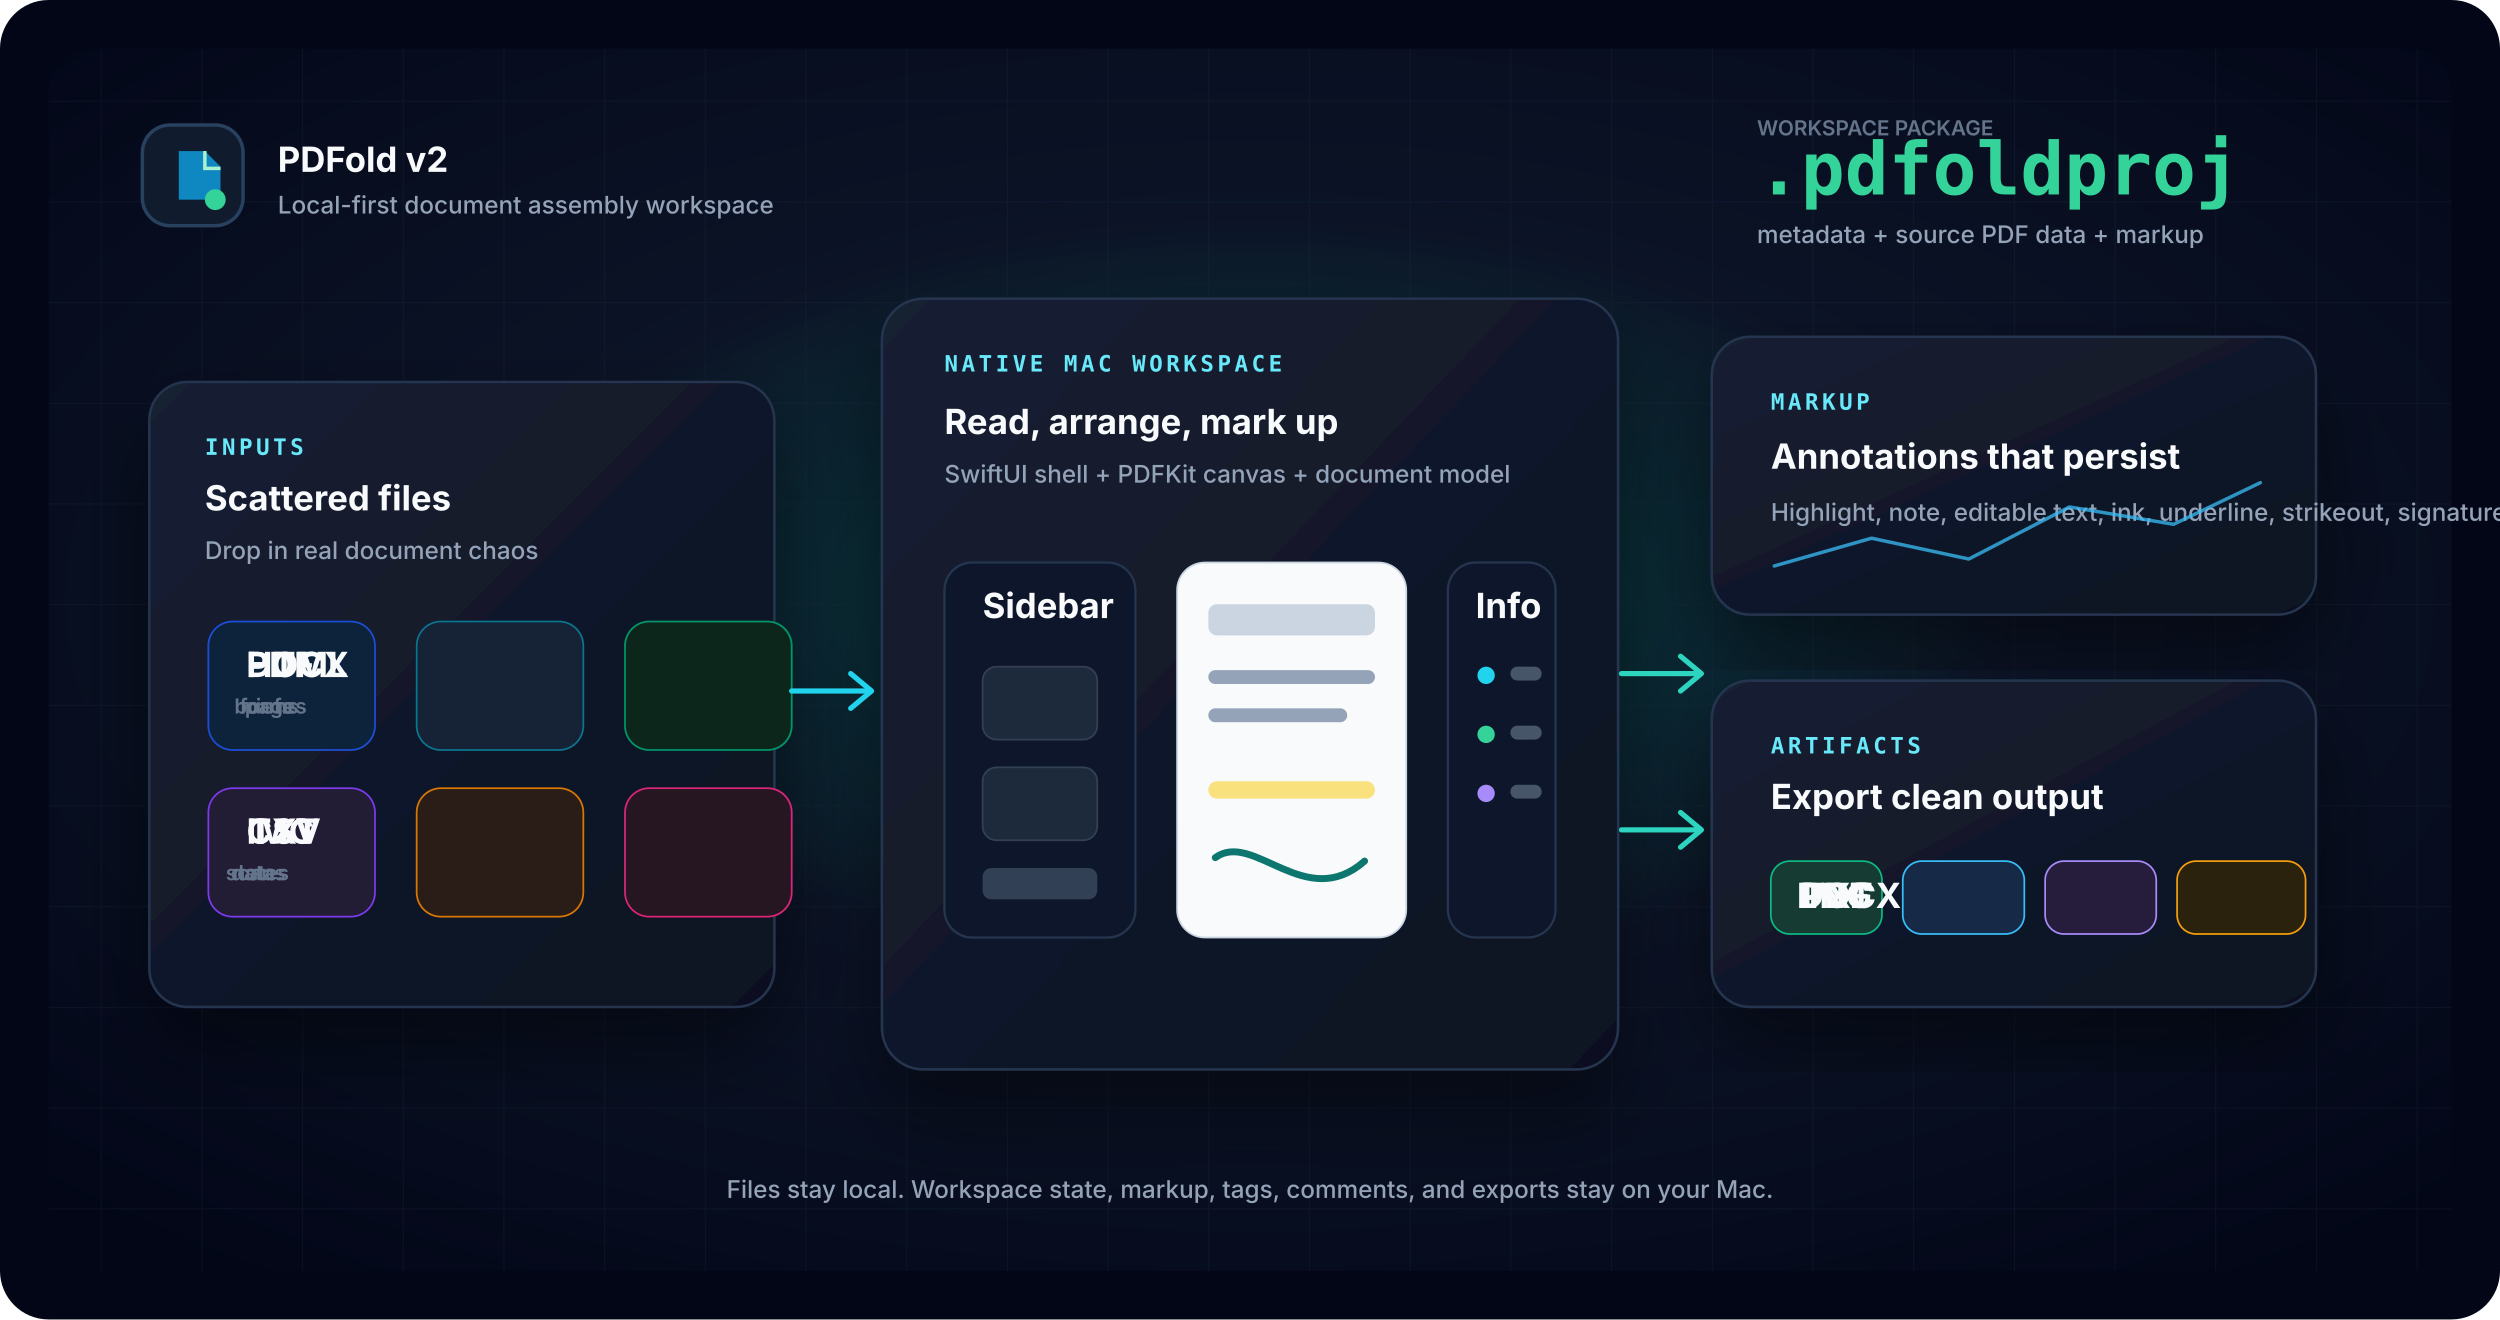
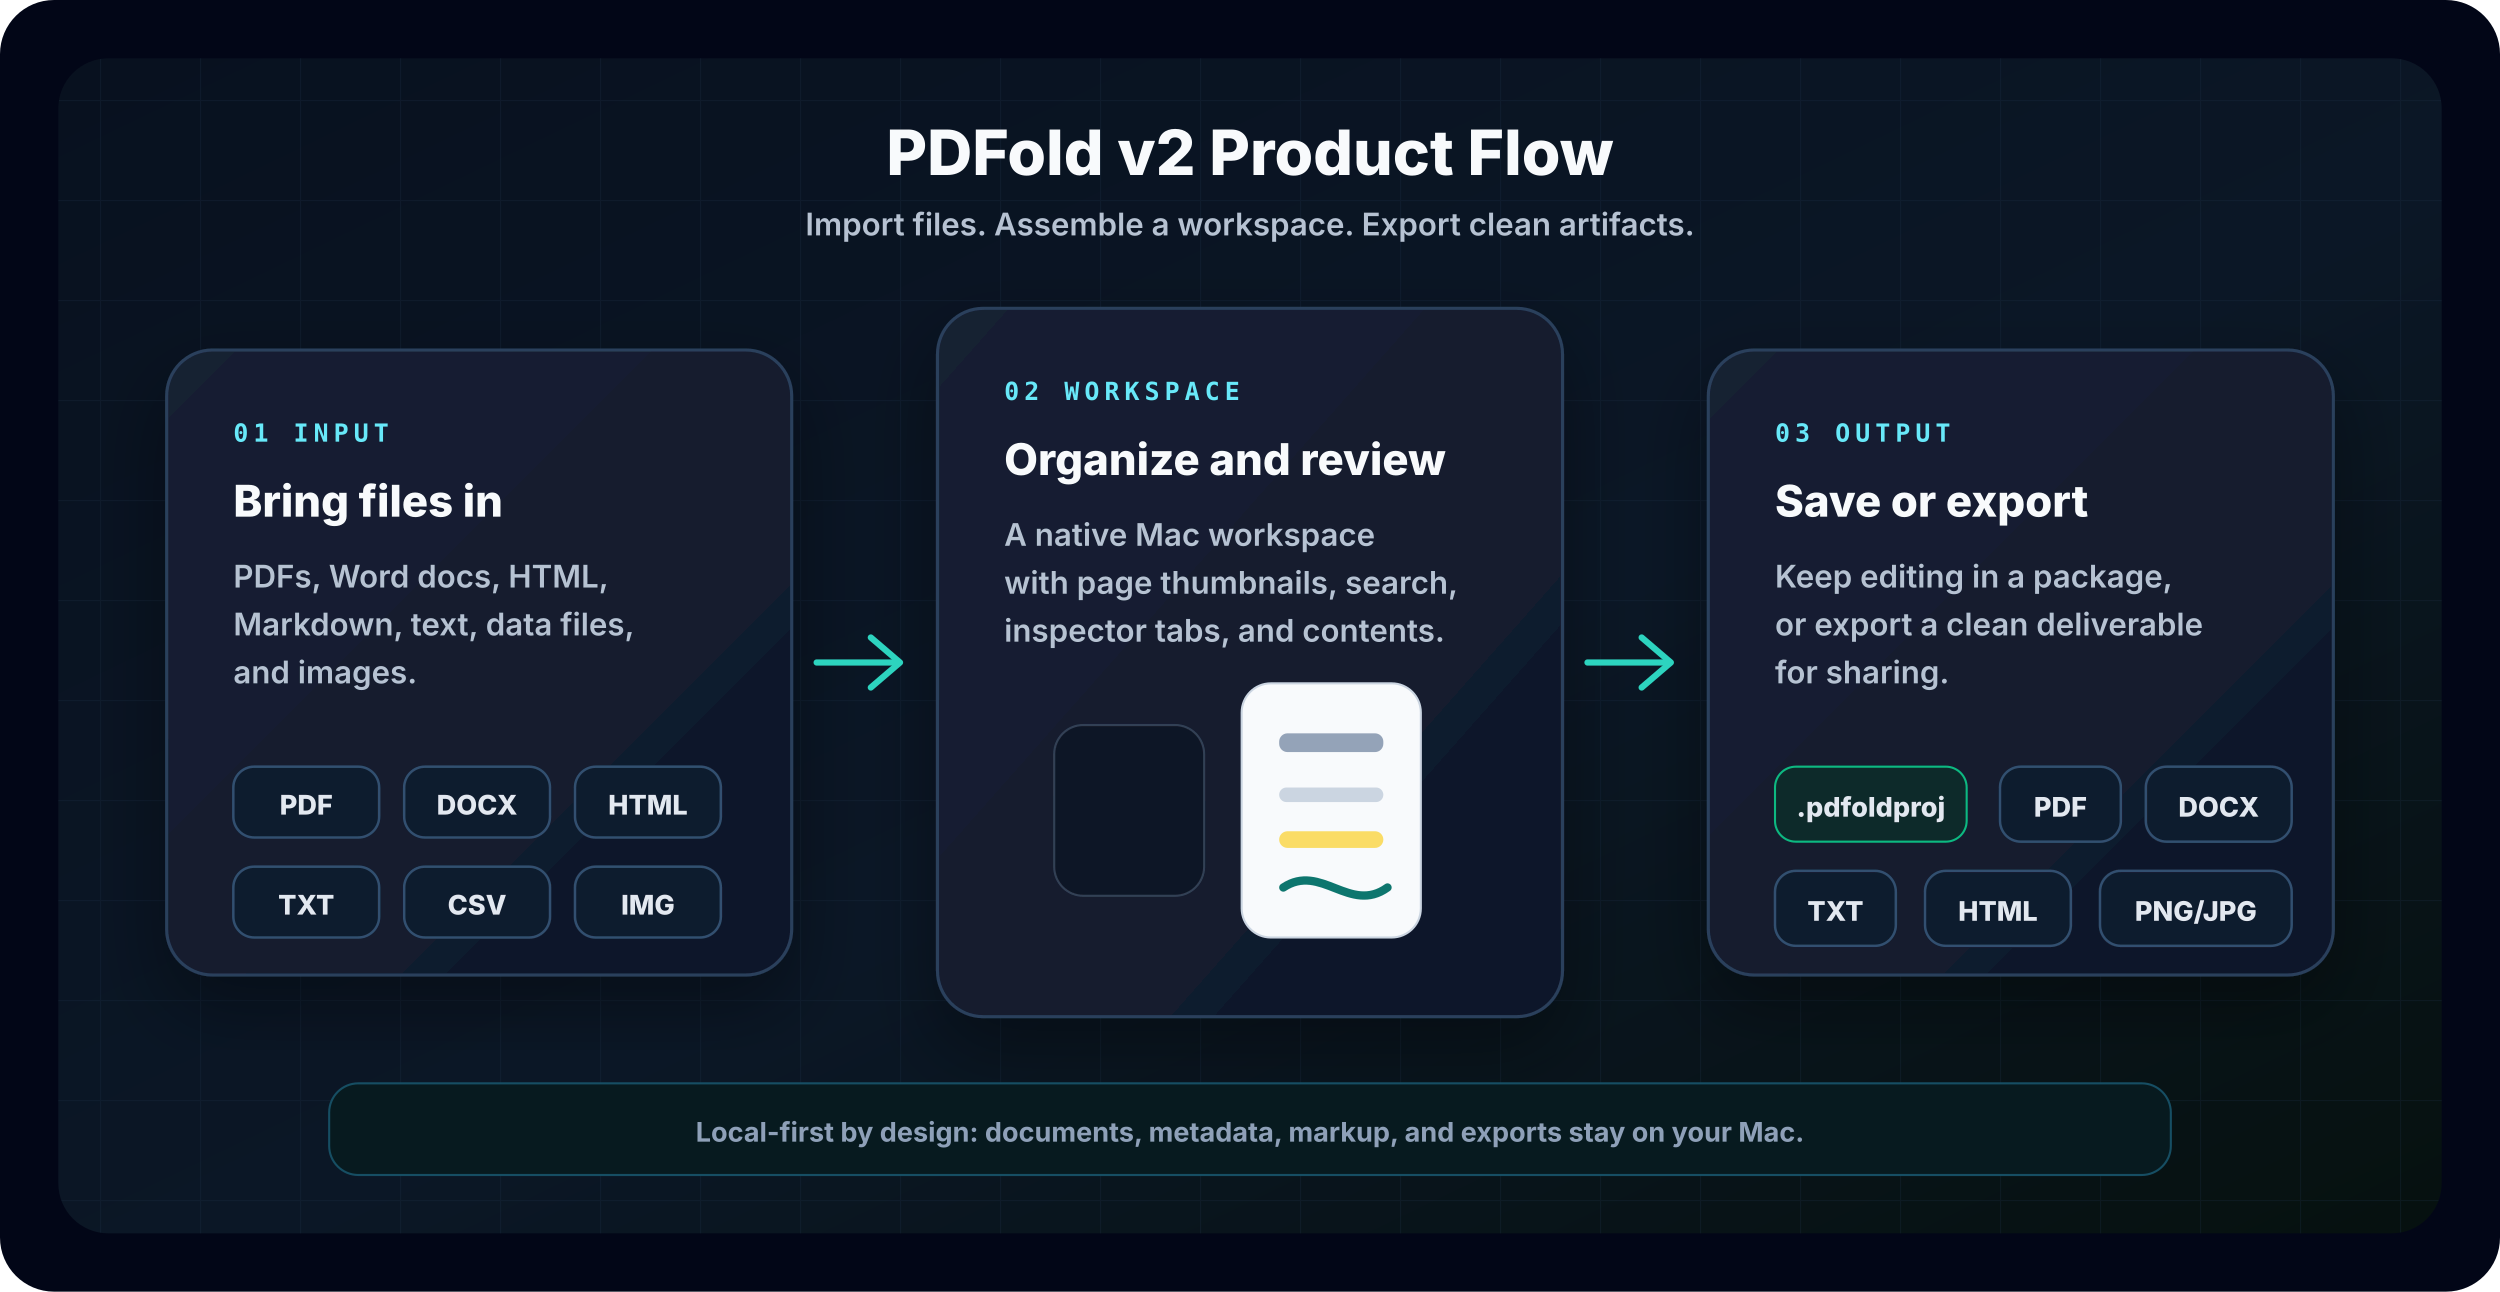
- <svg xmlns="http://www.w3.org/2000/svg" width="1440" height="760" viewBox="0 0 1440 760" fill="none" role="img" aria-labelledby="title desc">
+ <svg xmlns="http://www.w3.org/2000/svg" width="1200" height="620" viewBox="0 0 1200 620" fill="none" role="img" aria-labelledby="title desc">
  <defs>
-     <radialGradient id="glow" cx="50%" cy="45%" r="70%">
-       <stop offset="0%" stop-color="#0F766E" stop-opacity="0.34" />
-       <stop offset="45%" stop-color="#0F172A" stop-opacity="0.78" />
-       <stop offset="100%" stop-color="#020617" />
-     </radialGradient>
-     <linearGradient id="panel" x1="0" y1="0" x2="1" y2="1">
-       <stop offset="0%" stop-color="#172033" />
-       <stop offset="100%" stop-color="#0B1120" />
+     <linearGradient id="bg" x1="0" y1="0" x2="1" y2="1">
+       <stop offset="0" stop-color="#08111F" />
+       <stop offset="0.55" stop-color="#0B1726" />
+       <stop offset="1" stop-color="#06110F" />
    </linearGradient>
-     <linearGradient id="accent" x1="0" y1="0" x2="1" y2="0">
-       <stop offset="0%" stop-color="#22D3EE" />
-       <stop offset="55%" stop-color="#2DD4BF" />
-       <stop offset="100%" stop-color="#A7F3D0" />
+     <linearGradient id="card" x1="0" y1="0" x2="1" y2="1">
+       <stop offset="0" stop-color="#172033" />
+       <stop offset="1" stop-color="#0F172A" />
    </linearGradient>
-     <filter id="shadow" x="-20%" y="-20%" width="140%" height="140%">
-       <feDropShadow dx="0" dy="24" stdDeviation="24" flood-color="#000000" flood-opacity="0.45" />
+     <pattern id="grid" width="48" height="48" patternUnits="userSpaceOnUse">
+       <path d="M 48 0 L 0 0 0 48" stroke="#1F3348" stroke-width="1" opacity="0.35" />
+     </pattern>
+     <filter id="shadow" x="-12%" y="-12%" width="124%" height="124%">
+       <feDropShadow dx="0" dy="16" stdDeviation="18" flood-color="#000" flood-opacity="0.35" />
    </filter>
-     <pattern id="grid" width="58" height="58" patternUnits="userSpaceOnUse">
-       <path d="M 58 0 L 0 0 0 58" stroke="#203047" stroke-width="1" opacity="0.35" />
-     </pattern>
    <style>
-       .label { font: 700 20px ui-sans-serif, system-ui, -apple-system, BlinkMacSystemFont, "Segoe UI", sans-serif; fill: #F8FAFC; }
-       .sub { font: 500 14px ui-sans-serif, system-ui, -apple-system, BlinkMacSystemFont, "Segoe UI", sans-serif; fill: #94A3B8; }
-       .mono { font: 700 13px ui-monospace, SFMono-Regular, Menlo, Monaco, Consolas, monospace; letter-spacing: 2px; fill: #67E8F9; }
-       .tiny { font: 600 12px ui-sans-serif, system-ui, -apple-system, BlinkMacSystemFont, "Segoe UI", sans-serif; fill: #64748B; }
-       .metric { font: 800 42px ui-monospace, SFMono-Regular, Menlo, Monaco, Consolas, monospace; fill: #34D399; }
-       .card { fill: url(#panel); stroke: #26364F; stroke-width: 1.4; }
-       .soft { fill: #0F172A; stroke: #26364F; stroke-width: 1.3; }
-       .line { stroke: #38BDF8; stroke-width: 2; stroke-linecap: round; stroke-linejoin: round; opacity: 0.75; }
+       .title { font: 800 30px ui-sans-serif, system-ui, -apple-system, BlinkMacSystemFont, "Segoe UI", sans-serif; fill: #F8FAFC; }
+       .kicker { font: 800 12px ui-monospace, SFMono-Regular, Menlo, Monaco, Consolas, monospace; letter-spacing: 2.4px; fill: #67E8F9; }
+       .label { font: 800 21px ui-sans-serif, system-ui, -apple-system, BlinkMacSystemFont, "Segoe UI", sans-serif; fill: #F8FAFC; }
+       .body { font: 600 15px ui-sans-serif, system-ui, -apple-system, BlinkMacSystemFont, "Segoe UI", sans-serif; fill: #B6C2D2; }
+       .small { font: 700 13px ui-sans-serif, system-ui, -apple-system, BlinkMacSystemFont, "Segoe UI", sans-serif; fill: #8EA0B8; }
+       .chip { font: 800 13px ui-sans-serif, system-ui, -apple-system, BlinkMacSystemFont, "Segoe UI", sans-serif; fill: #E2E8F0; }
+       .card { fill: url(#card); stroke: #2B3F5C; stroke-width: 1.5; }
+       .chipBox { fill: #101B2D; stroke: #31506F; stroke-width: 1.2; }
+       .arrow { stroke: #2DD4BF; stroke-width: 3; stroke-linecap: round; stroke-linejoin: round; }
    </style>
  </defs>
-   <rect width="1440" height="760" rx="28" fill="#020617" />
-   <rect x="28" y="28" width="1384" height="704" rx="24" fill="url(#glow)" />
-   <rect x="28" y="28" width="1384" height="704" rx="24" fill="url(#grid)" opacity="0.75" />
-   <g transform="translate(82 72)">
-     <rect x="0" y="0" width="58" height="58" rx="16" fill="#101B2E" stroke="#27415F" stroke-width="2" />
-     <path d="M21 15h15l9 9v19H21V15Z" fill="#0EA5E9" opacity="0.78" />
-     <path d="M36 15v10h9" stroke="#A7F3D0" stroke-width="2" />
-     <circle cx="42" cy="43" r="6" fill="#34D399" />
-     <text x="78" y="27" class="label" font-size="26">PDFold v2</text>
-     <text x="78" y="51" class="sub">Local-first document assembly workspace</text>
-   </g>
-   <g transform="translate(1012 78)">
-     <text x="0" y="0" class="tiny">WORKSPACE PACKAGE</text>
-     <text x="0" y="34" class="metric">.pdfoldproj</text>
-     <text x="0" y="62" class="sub">metadata + source PDF data + markup</text>
-   </g>
+   <rect width="1200" height="620" rx="26" fill="#020617" />
+   <rect x="28" y="28" width="1144" height="564" rx="24" fill="url(#bg)" />
+   <rect x="28" y="28" width="1144" height="564" rx="24" fill="url(#grid)" opacity="0.75" />
+   <text x="600" y="84" text-anchor="middle" class="title">PDFold v2 Product Flow</text>
+   <text x="600" y="113" text-anchor="middle" class="body">Import files. Assemble a workspace. Export clean artifacts.</text>
  <g filter="url(#shadow)">
-     <rect x="86" y="220" width="360" height="360" rx="22" class="card" />
-     <text x="118" y="262" class="mono">INPUTS</text>
-     <text x="118" y="294" class="label">Scattered files</text>
-     <text x="118" y="322" class="sub">Drop in real document chaos</text>
-     <g transform="translate(120 358)">
-       <rect x="0" y="0" width="96" height="74" rx="14" fill="#10243B" stroke="#1D4ED8" />
-       <text x="22" y="32" class="label" font-size="19">PDF</text>
-       <text x="18" y="53" class="tiny">forms</text>
-       <rect x="120" y="0" width="96" height="74" rx="14" fill="#132235" stroke="#0E7490" />
-       <text x="22" y="32" class="label" font-size="19">DOCX</text>
-       <text x="15" y="53" class="tiny">briefs</text>
-       <rect x="240" y="0" width="96" height="74" rx="14" fill="#11281F" stroke="#059669" />
-       <text x="22" y="32" class="label" font-size="19">HTML</text>
-       <text x="21" y="53" class="tiny">pages</text>
-     </g>
-     <g transform="translate(120 454)">
-       <rect x="0" y="0" width="96" height="74" rx="14" fill="#231A36" stroke="#7C3AED" />
-       <text x="23" y="32" class="label" font-size="19">TXT</text>
-       <text x="14" y="53" class="tiny">notes</text>
-       <rect x="120" y="0" width="96" height="74" rx="14" fill="#2A1F13" stroke="#D97706" />
-       <text x="22" y="32" class="label" font-size="19">CSV</text>
-       <text x="13" y="53" class="tiny">data</text>
-       <rect x="240" y="0" width="96" height="74" rx="14" fill="#271521" stroke="#DB2777" />
-       <text x="22" y="32" class="label" font-size="19">IMG</text>
-       <text x="10" y="53" class="tiny">scans</text>
+     <rect x="80" y="168" width="300" height="300" rx="22" class="card" />
+     <text x="112" y="212" class="kicker">01 INPUT</text>
+     <text x="112" y="248" class="label">Bring files in</text>
+     <text x="112" y="282" class="body">PDFs, Word docs, HTML,</text>
+     <text x="112" y="305" class="body">Markdown, text, data files,</text>
+     <text x="112" y="328" class="body">and images.</text>
+     <g transform="translate(112 368)">
+       <rect x="0" y="0" width="70" height="34" rx="10" class="chipBox" />
+       <text x="35" y="23" text-anchor="middle" class="chip">PDF</text>
+       <rect x="82" y="0" width="70" height="34" rx="10" class="chipBox" />
+       <text x="117" y="23" text-anchor="middle" class="chip">DOCX</text>
+       <rect x="164" y="0" width="70" height="34" rx="10" class="chipBox" />
+       <text x="199" y="23" text-anchor="middle" class="chip">HTML</text>
+       <rect x="0" y="48" width="70" height="34" rx="10" class="chipBox" />
+       <text x="35" y="71" text-anchor="middle" class="chip">TXT</text>
+       <rect x="82" y="48" width="70" height="34" rx="10" class="chipBox" />
+       <text x="117" y="71" text-anchor="middle" class="chip">CSV</text>
+       <rect x="164" y="48" width="70" height="34" rx="10" class="chipBox" />
+       <text x="199" y="71" text-anchor="middle" class="chip">IMG</text>
    </g>
  </g>
  <g filter="url(#shadow)">
-     <rect x="508" y="172" width="424" height="444" rx="24" class="card" />
-     <text x="544" y="214" class="mono">NATIVE MAC WORKSPACE</text>
-     <text x="544" y="250" class="label" font-size="28">Read, arrange, mark up</text>
-     <text x="544" y="278" class="sub">SwiftUI shell + PDFKit canvas + document model</text>
-     <rect x="544" y="324" width="110" height="216" rx="16" class="soft" />
-     <text x="566" y="356" class="label" font-size="17">Sidebar</text>
-     <rect x="566" y="384" width="66" height="42" rx="8" fill="#1E293B" stroke="#334155" />
-     <rect x="566" y="442" width="66" height="42" rx="8" fill="#1E293B" stroke="#334155" />
-     <rect x="566" y="500" width="66" height="18" rx="5" fill="#334155" />
-     <rect x="678" y="324" width="132" height="216" rx="16" fill="#F8FAFC" stroke="#CBD5E1" />
-     <rect x="696" y="348" width="96" height="18" rx="5" fill="#CBD5E1" />
-     <rect x="696" y="386" width="96" height="8" rx="4" fill="#94A3B8" />
-     <rect x="696" y="408" width="80" height="8" rx="4" fill="#94A3B8" />
-     <rect x="696" y="450" width="96" height="10" rx="5" fill="#FACC15" opacity="0.55" />
-     <path d="M700 494 C722 478 752 526 786 496" stroke="#0F766E" stroke-width="4" stroke-linecap="round" />
-     <rect x="834" y="324" width="62" height="216" rx="16" class="soft" />
-     <text x="850" y="356" class="label" font-size="16">Info</text>
-     <circle cx="856" cy="389" r="5" fill="#22D3EE" />
-     <rect x="870" y="384" width="18" height="8" rx="4" fill="#475569" />
-     <circle cx="856" cy="423" r="5" fill="#34D399" />
-     <rect x="870" y="418" width="18" height="8" rx="4" fill="#475569" />
-     <circle cx="856" cy="457" r="5" fill="#A78BFA" />
-     <rect x="870" y="452" width="18" height="8" rx="4" fill="#475569" />
+     <rect x="450" y="148" width="300" height="340" rx="22" class="card" />
+     <text x="482" y="192" class="kicker">02 WORKSPACE</text>
+     <text x="482" y="228" class="label">Organize and review</text>
+     <text x="482" y="262" class="body">A native Mac workspace</text>
+     <text x="482" y="285" class="body">with page thumbnails, search,</text>
+     <text x="482" y="308" class="body">inspector tabs, and contents.</text>
+     <rect x="506" y="348" width="72" height="82" rx="14" fill="#111827" stroke="#334155" />
+     <rect x="596" y="328" width="86" height="122" rx="14" fill="#F8FAFC" stroke="#CBD5E1" />
+     <rect x="614" y="352" width="50" height="9" rx="4" fill="#94A3B8" />
+     <rect x="614" y="378" width="50" height="7" rx="3.5" fill="#CBD5E1" />
+     <rect x="614" y="399" width="50" height="8" rx="4" fill="#FACC15" opacity="0.65" />
+     <path d="M616 426 C634 414 648 439 666 426" stroke="#0F766E" stroke-width="4" stroke-linecap="round" />
  </g>
  <g filter="url(#shadow)">
-     <rect x="986" y="194" width="348" height="160" rx="22" class="card" />
-     <text x="1020" y="236" class="mono">MARKUP</text>
-     <text x="1020" y="270" class="label">Annotations that persist</text>
-     <text x="1020" y="300" class="sub">Highlight, note, editable text, ink, underline, strikeout, signature</text>
-     <path d="M1022 326 L1078 310 L1134 322 L1192 292 L1252 302 L1302 278" class="line" />
-   </g>
-   <g filter="url(#shadow)">
-     <rect x="986" y="392" width="348" height="188" rx="22" class="card" />
-     <text x="1020" y="434" class="mono">ARTIFACTS</text>
-     <text x="1020" y="466" class="label">Export clean output</text>
-     <g transform="translate(1020 496)">
-       <rect x="0" y="0" width="64" height="42" rx="11" fill="#123A33" stroke="#10B981" />
-       <text x="18" y="27" class="label" font-size="16">PDF</text>
-       <rect x="76" y="0" width="70" height="42" rx="11" fill="#132A46" stroke="#38BDF8" />
-       <text x="16" y="27" class="label" font-size="16">DOCX</text>
-       <rect x="158" y="0" width="64" height="42" rx="11" fill="#271A3A" stroke="#A78BFA" />
-       <text x="18" y="27" class="label" font-size="16">TXT</text>
-       <rect x="234" y="0" width="74" height="42" rx="11" fill="#2A2110" stroke="#F59E0B" />
-       <text x="15" y="27" class="label" font-size="16">PNG</text>
+     <rect x="820" y="168" width="300" height="300" rx="22" class="card" />
+     <text x="852" y="212" class="kicker">03 OUTPUT</text>
+     <text x="852" y="248" class="label">Save or export</text>
+     <text x="852" y="282" class="body">Keep editing in a package,</text>
+     <text x="852" y="305" class="body">or export a clean deliverable</text>
+     <text x="852" y="328" class="body">for sharing.</text>
+     <g transform="translate(852 368)">
+       <rect x="0" y="0" width="92" height="36" rx="10" fill="#102A2A" stroke="#10B981" />
+       <text x="46" y="24" text-anchor="middle" class="chip">.pdfoldproj</text>
+       <rect x="108" y="0" width="58" height="36" rx="10" class="chipBox" />
+       <text x="137" y="24" text-anchor="middle" class="chip">PDF</text>
+       <rect x="178" y="0" width="70" height="36" rx="10" class="chipBox" />
+       <text x="213" y="24" text-anchor="middle" class="chip">DOCX</text>
+       <rect x="0" y="50" width="58" height="36" rx="10" class="chipBox" />
+       <text x="29" y="74" text-anchor="middle" class="chip">TXT</text>
+       <rect x="72" y="50" width="70" height="36" rx="10" class="chipBox" />
+       <text x="107" y="74" text-anchor="middle" class="chip">HTML</text>
+       <rect x="156" y="50" width="92" height="36" rx="10" class="chipBox" />
+       <text x="202" y="74" text-anchor="middle" class="chip">PNG/JPG</text>
    </g>
  </g>
-   <path d="M456 398 C476 398 480 398 500 398" stroke="#22D3EE" stroke-width="3" stroke-linecap="round" />
-   <path d="M490 388 L502 398 L490 408" stroke="#22D3EE" stroke-width="3" stroke-linecap="round" stroke-linejoin="round" />
-   <path d="M934 388 C954 388 958 388 978 388" stroke="#2DD4BF" stroke-width="3" stroke-linecap="round" />
-   <path d="M968 378 L980 388 L968 398" stroke="#2DD4BF" stroke-width="3" stroke-linecap="round" stroke-linejoin="round" />
-   <path d="M934 478 C954 478 958 478 978 478" stroke="#2DD4BF" stroke-width="3" stroke-linecap="round" />
-   <path d="M968 468 L980 478 L968 488" stroke="#2DD4BF" stroke-width="3" stroke-linecap="round" stroke-linejoin="round" />
-   <text x="720" y="690" text-anchor="middle" class="sub" font-style="italic">Files stay local. Workspace state, markup, tags, comments, and exports stay on your Mac.</text>
+   <path d="M392 318 H430" class="arrow" />
+   <path d="M418 306 L432 318 L418 330" class="arrow" />
+   <path d="M762 318 H800" class="arrow" />
+   <path d="M788 306 L802 318 L788 330" class="arrow" />
+   <g transform="translate(158 520)">
+     <rect x="0" y="0" width="884" height="44" rx="14" fill="#071A1F" stroke="#164E63" />
+     <text x="442" y="28" text-anchor="middle" class="small">Local-first by design: documents, metadata, markup, and exports stay on your Mac.</text>
+   </g>
</svg>
